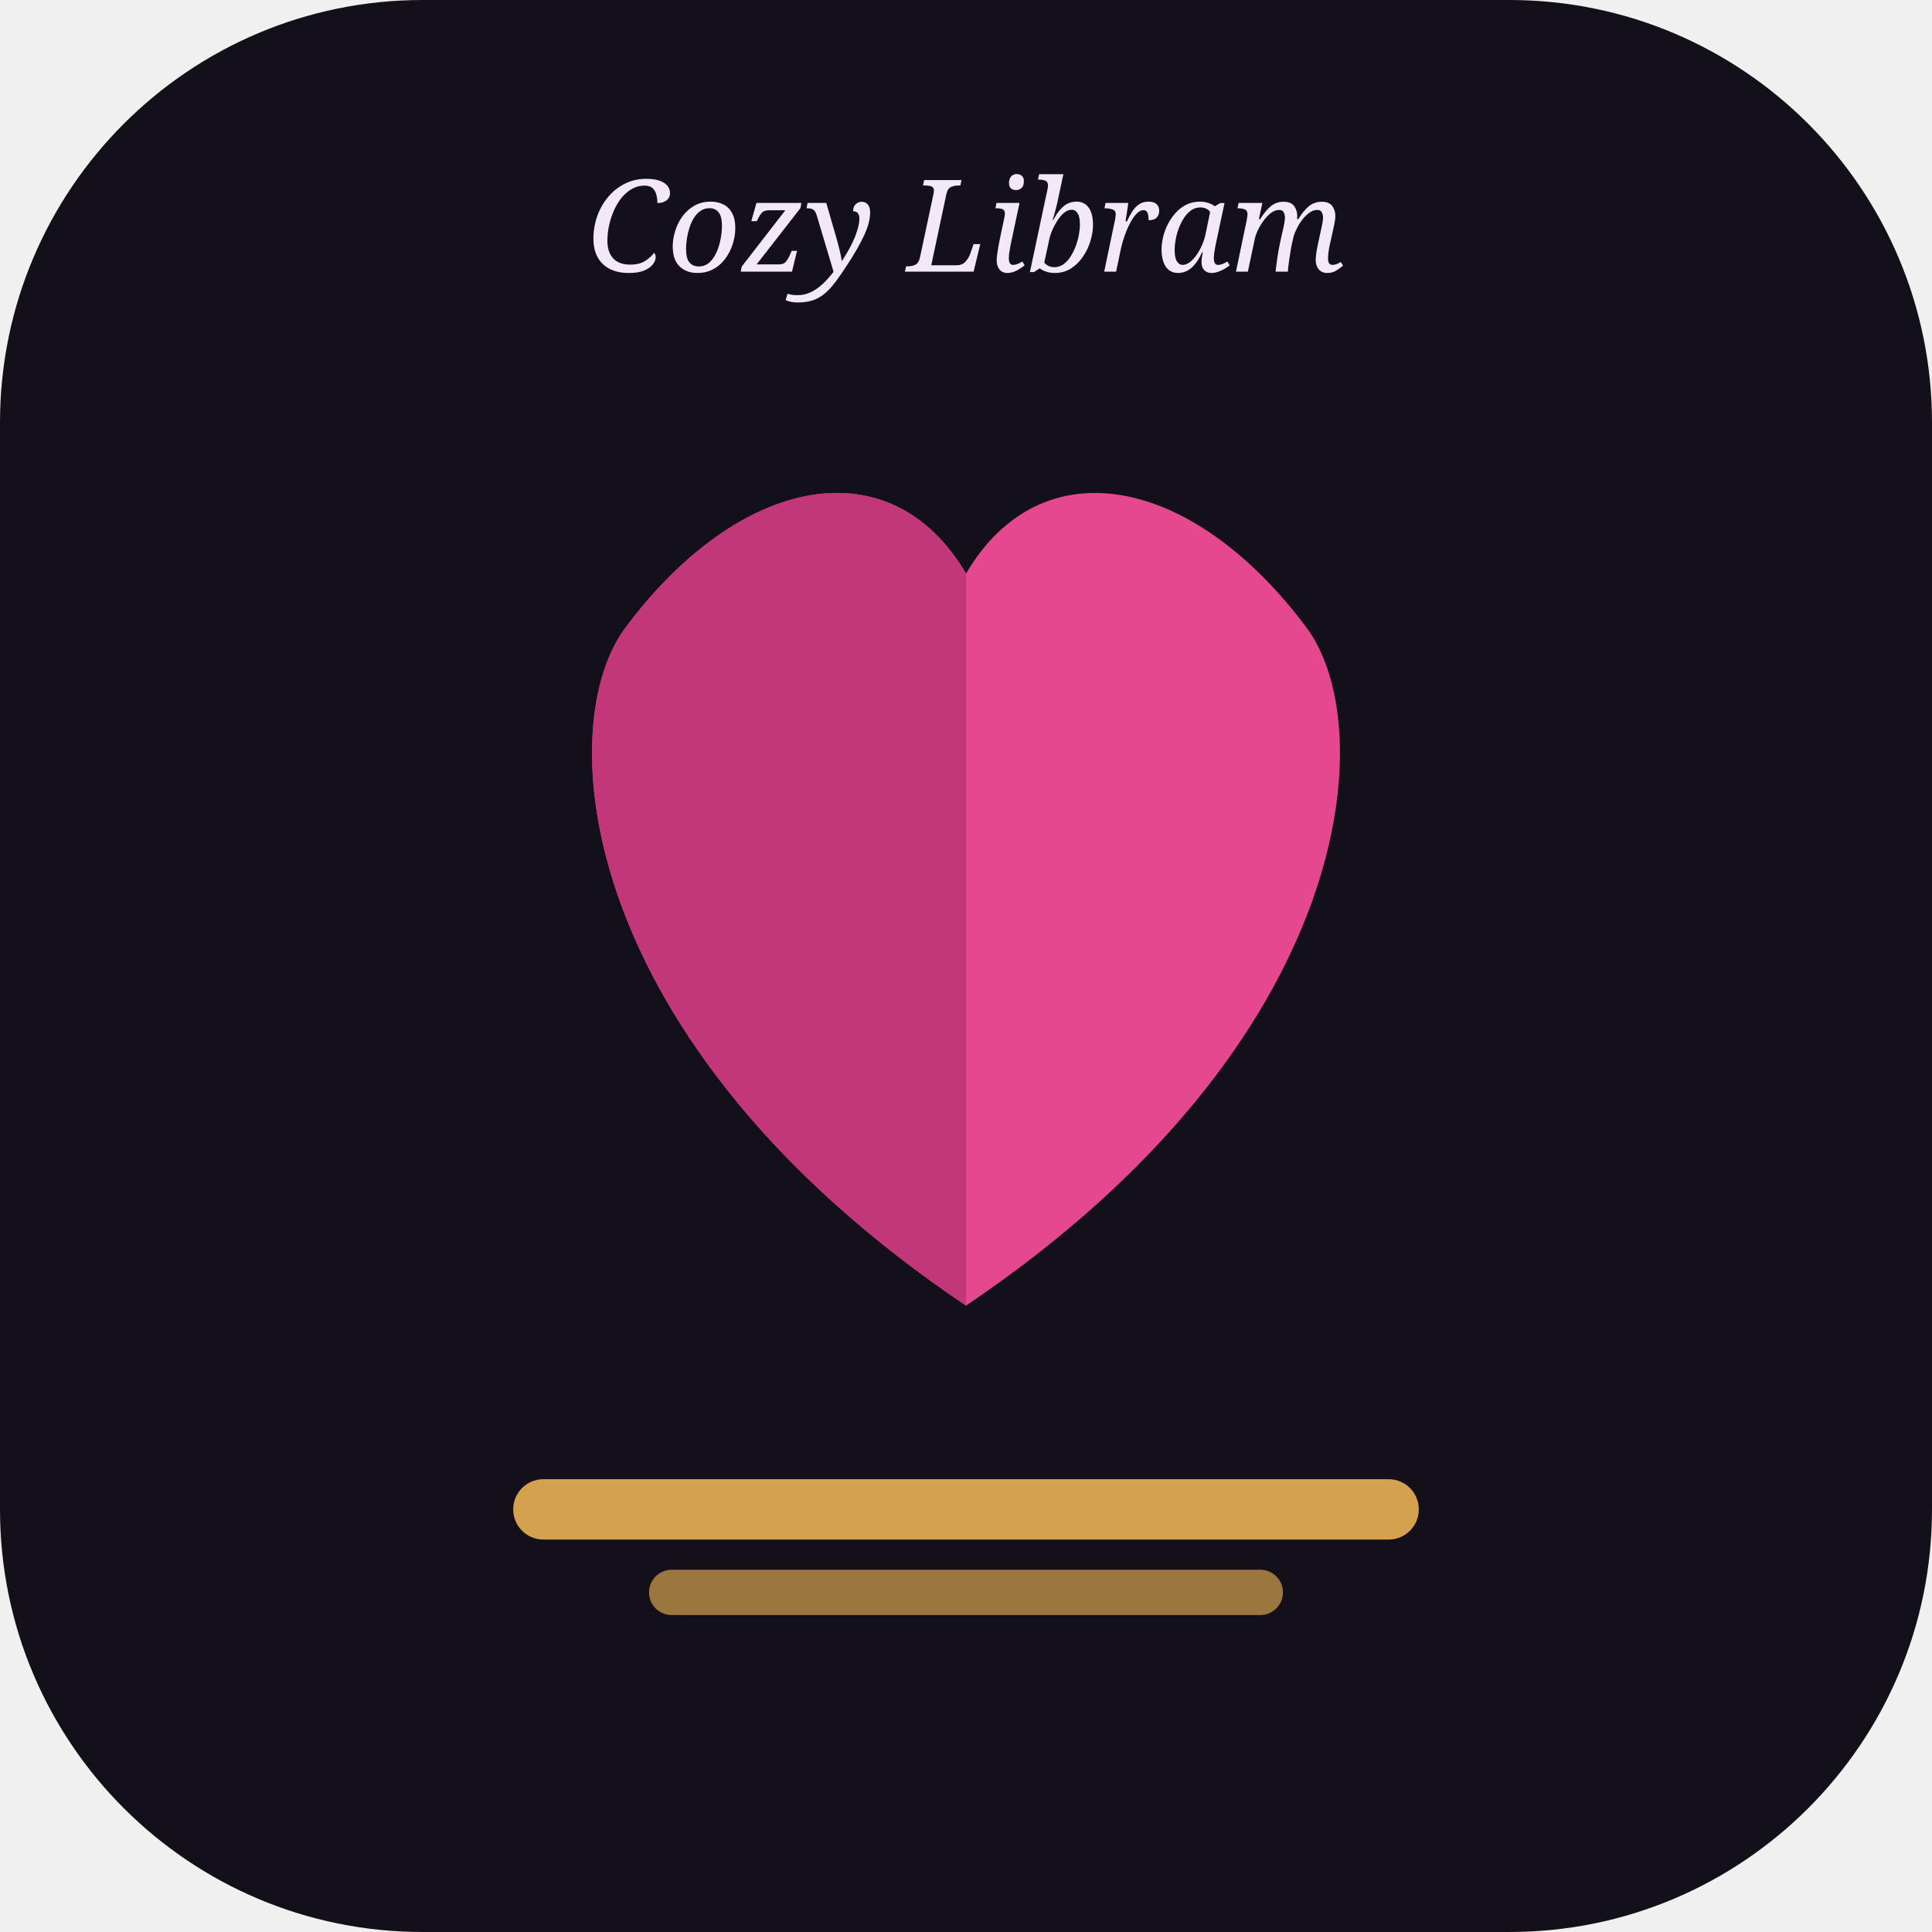
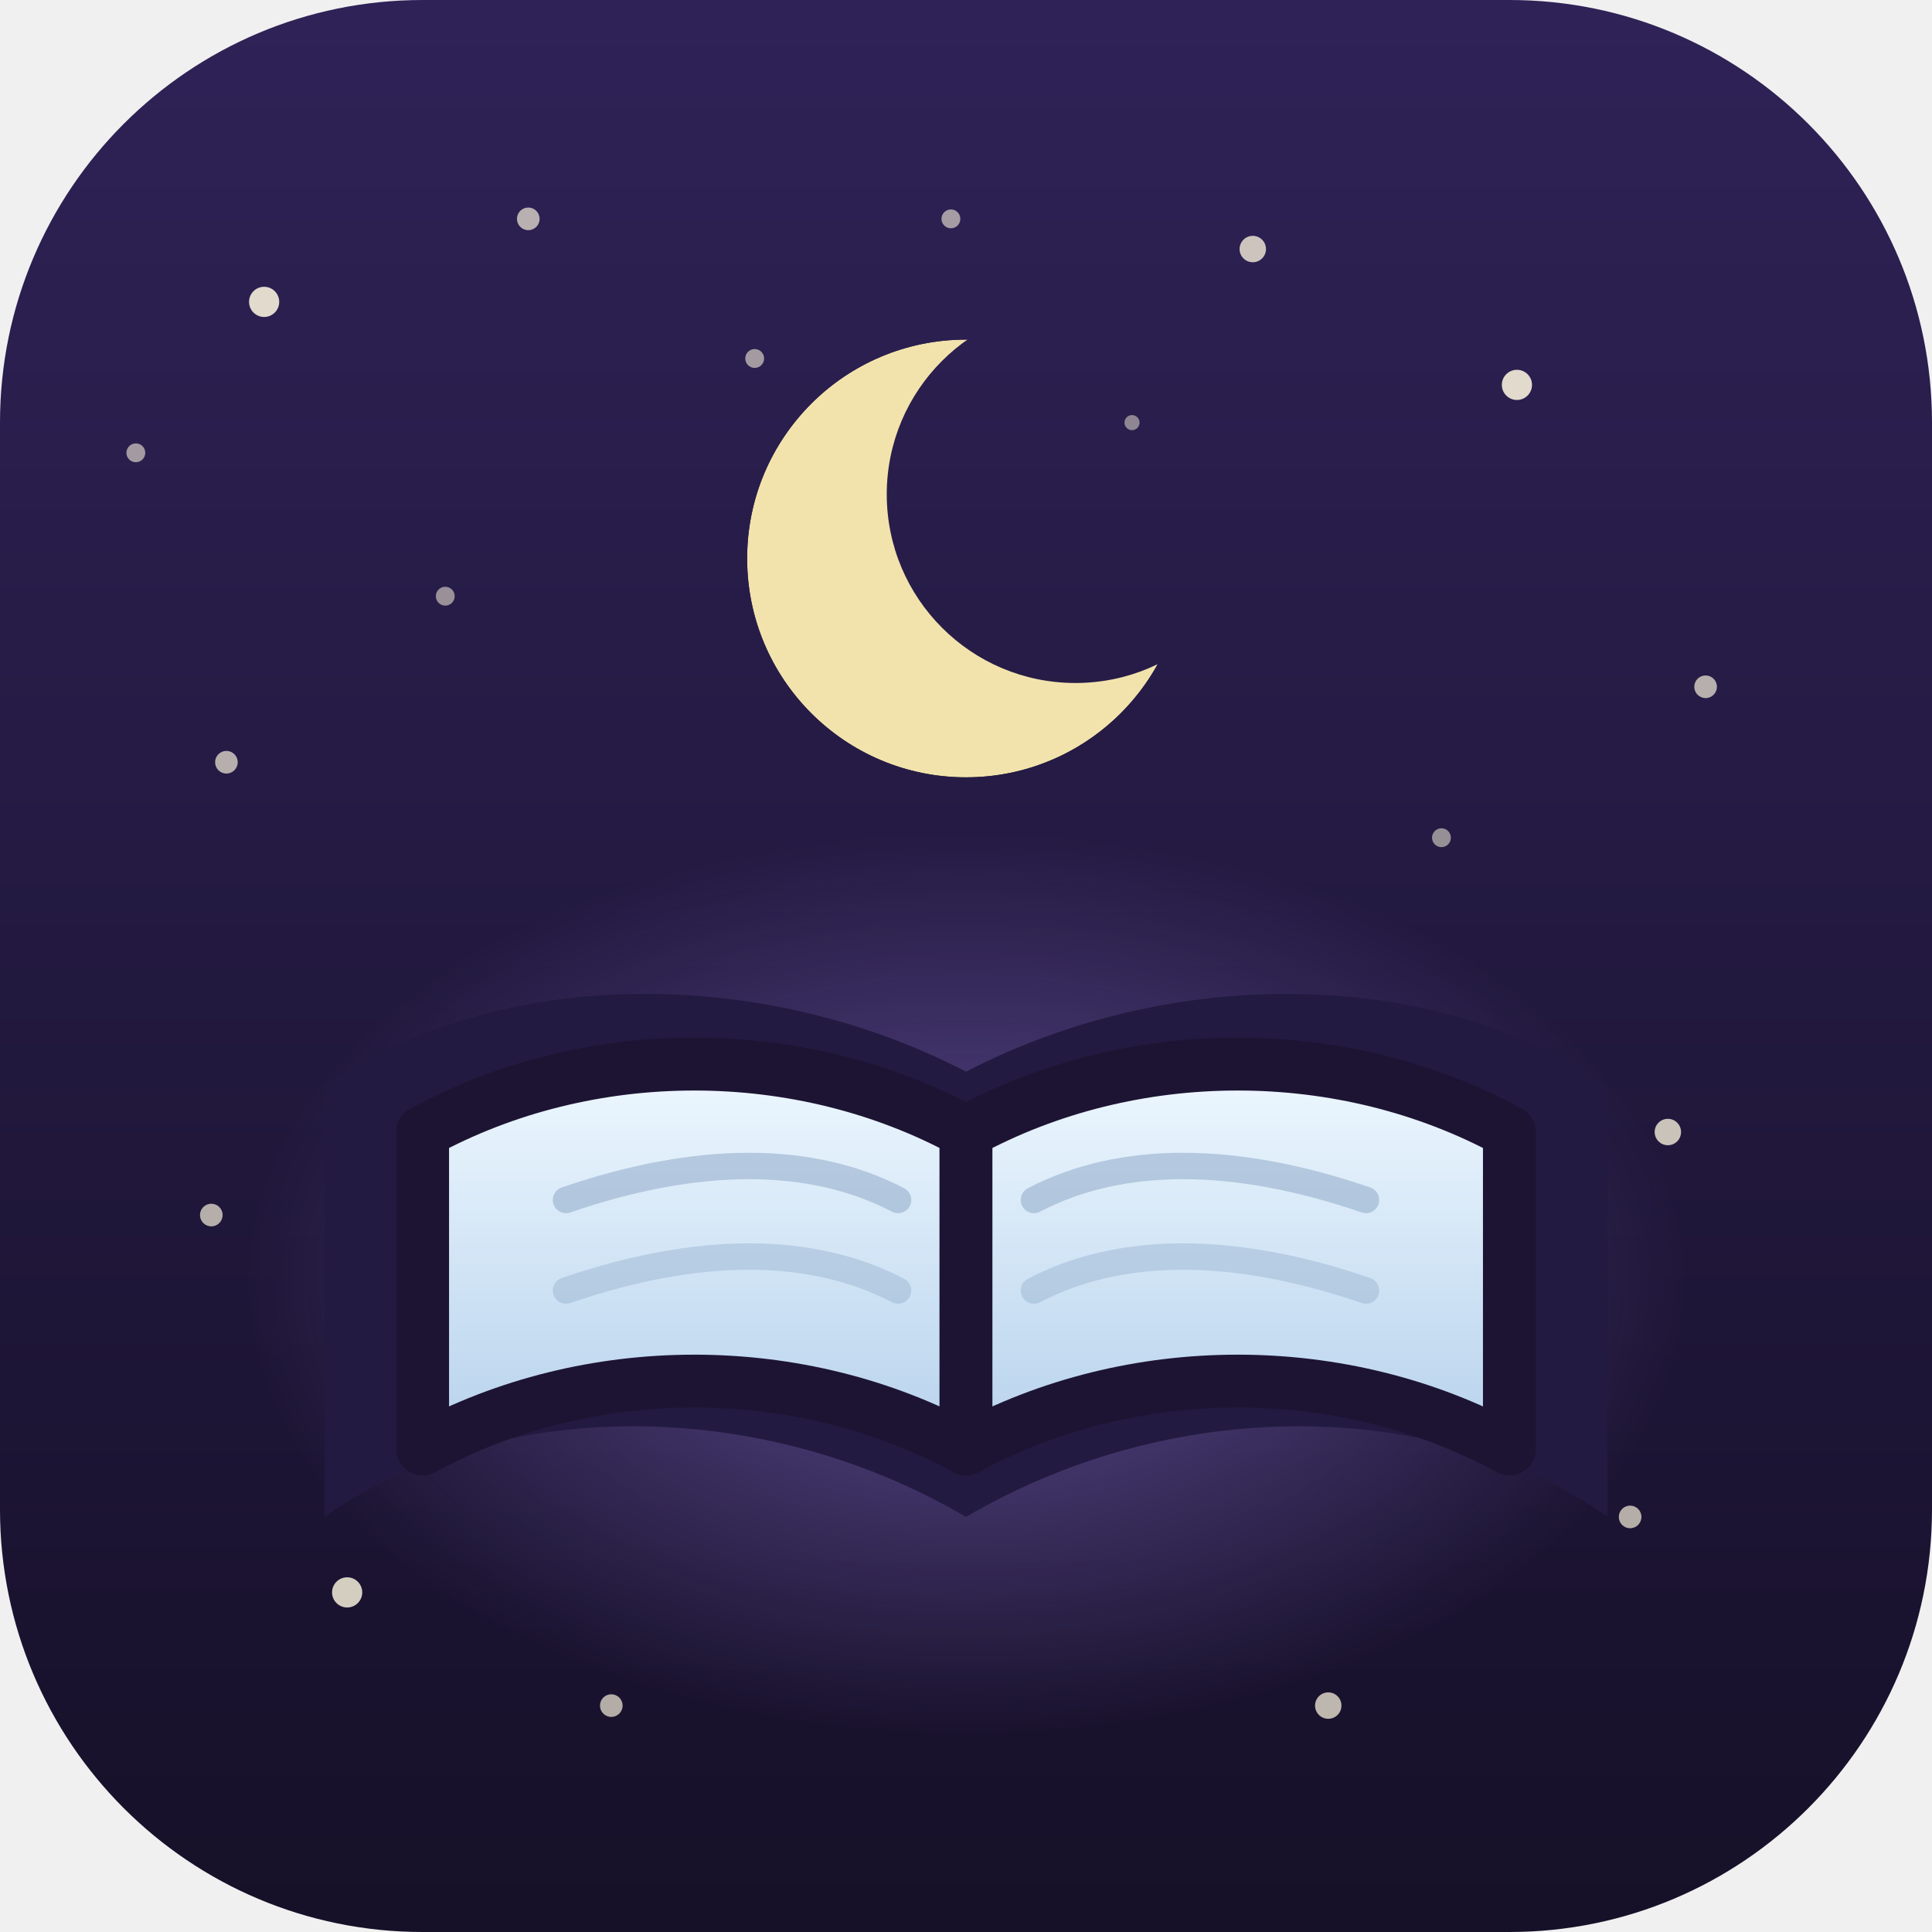
<svg xmlns="http://www.w3.org/2000/svg" viewBox="0 0 512 512">
-   <rect width="512" height="512" rx="112" fill="#14101a" />
-   <g transform="translate(256,236)">
-     <path d="M-90,-70 C-60,-110 -20,-118 0,-84 C20,-118 60,-110 90,-70 C110,-44 104,40 0,110 C-104,40 -110,-44 -90,-70 Z" fill="#e5488f" />
-     <path d="M-90,-70 C-60,-110 -20,-118 0,-84 L0,110 C-104,40 -110,-44 -90,-70 Z" fill="#c2377a" />
+   <defs>
+     <linearGradient id="cl-bg" x1="0" y1="0" x2="0" y2="1">
+       <stop offset="0" stop-color="#2f2257" />
+       <stop offset="1" stop-color="#161028" />
+     </linearGradient>
+     <linearGradient id="cl-page" x1="0" y1="0" x2="0" y2="1">
+       <stop offset="0" stop-color="#eef8ff" />
+       <stop offset="1" stop-color="#b7d2ec" />
+     </linearGradient>
+     <radialGradient id="cl-glow" cx="0.5" cy="0.5" r="0.5">
+       <stop offset="0" stop-color="#8f76d6" stop-opacity="0.55" />
+       <stop offset="1" stop-color="#8f76d6" stop-opacity="0" />
+     </radialGradient>
+     <mask id="cl-mooncut">
+       <circle cx="256" cy="148" r="58" fill="#fff" />
+       <circle cx="285" cy="131" r="50" fill="#000" />
+     </mask>
+   </defs>
+   <rect width="512" height="512" rx="112" fill="url(#cl-bg)" />
+   <g fill="#f5eeda">
+     <circle cx="70" cy="80" r="4" opacity="0.9" />
+     <circle cx="140" cy="58" r="3" opacity="0.7" />
+     <circle cx="200" cy="95" r="2.5" opacity="0.6" />
+     <circle cx="332" cy="66" r="3.5" opacity="0.8" />
+     <circle cx="402" cy="102" r="4" opacity="0.9" />
+     <circle cx="452" cy="182" r="3" opacity="0.7" />
+     <circle cx="60" cy="202" r="3" opacity="0.7" />
+     <circle cx="118" cy="158" r="2.5" opacity="0.55" />
+     <circle cx="382" cy="222" r="2.5" opacity="0.55" />
+     <circle cx="442" cy="300" r="3.5" opacity="0.8" />
+     <circle cx="56" cy="322" r="3" opacity="0.7" />
+     <circle cx="92" cy="422" r="4" opacity="0.85" />
+     <circle cx="162" cy="452" r="3" opacity="0.7" />
+     <circle cx="352" cy="452" r="3.5" opacity="0.75" />
+     <circle cx="432" cy="402" r="3" opacity="0.7" />
+     <circle cx="252" cy="58" r="2.5" opacity="0.6" />
+     <circle cx="300" cy="112" r="2" opacity="0.5" />
+     <circle cx="36" cy="120" r="2.5" opacity="0.6" />
  </g>
-   <g transform="translate(256,400)" fill="#d4a24e">
-     <rect x="-120" y="-8" width="240" height="16" rx="8" />
-     <rect x="-84" y="16" width="168" height="12" rx="6" opacity="0.7" />
-   </g>
-   <text x="256" y="72" text-anchor="middle" font-family="Georgia, serif" font-style="italic" font-size="34" fill="#f3e9f5">Cozy Libram</text>
+   <circle cx="256" cy="148" r="58" fill="#f2e3ac" mask="url(#cl-mooncut)" />
+   <ellipse cx="256" cy="340" rx="190" ry="120" fill="url(#cl-glow)" />
+   <path d="M256 284 C 198 254, 128 258, 86 288 L86 402 C 128 372, 198 368, 256 402 C 314 368, 384 372, 426 402 L426 288 C 384 258, 314 254, 256 284 Z" fill="#221a40" />
+   <path d="M256 300 C 212 276, 156 276, 112 300 L112 384 C 156 360, 212 360, 256 384 Z" fill="url(#cl-page)" stroke="#1d1433" stroke-width="14" stroke-linejoin="round" />
+   <path d="M256 300 C 300 276, 356 276, 400 300 L400 384 C 356 360, 300 360, 256 384 Z" fill="url(#cl-page)" stroke="#1d1433" stroke-width="14" stroke-linejoin="round" />
+   <path d="M150 318 C 185 306, 215 306, 238 318" fill="none" stroke="#8fa9c8" stroke-width="7" stroke-linecap="round" opacity="0.55" />
+   <path d="M150 342 C 185 330, 215 330, 238 342" fill="none" stroke="#8fa9c8" stroke-width="7" stroke-linecap="round" opacity="0.4" />
+   <path d="M274 318 C 297 306, 327 306, 362 318" fill="none" stroke="#8fa9c8" stroke-width="7" stroke-linecap="round" opacity="0.55" />
+   <path d="M274 342 C 297 330, 327 330, 362 342" fill="none" stroke="#8fa9c8" stroke-width="7" stroke-linecap="round" opacity="0.4" />
+   <line x1="256" y1="300" x2="256" y2="384" stroke="#1d1433" stroke-width="12" stroke-linecap="round" />
</svg>
